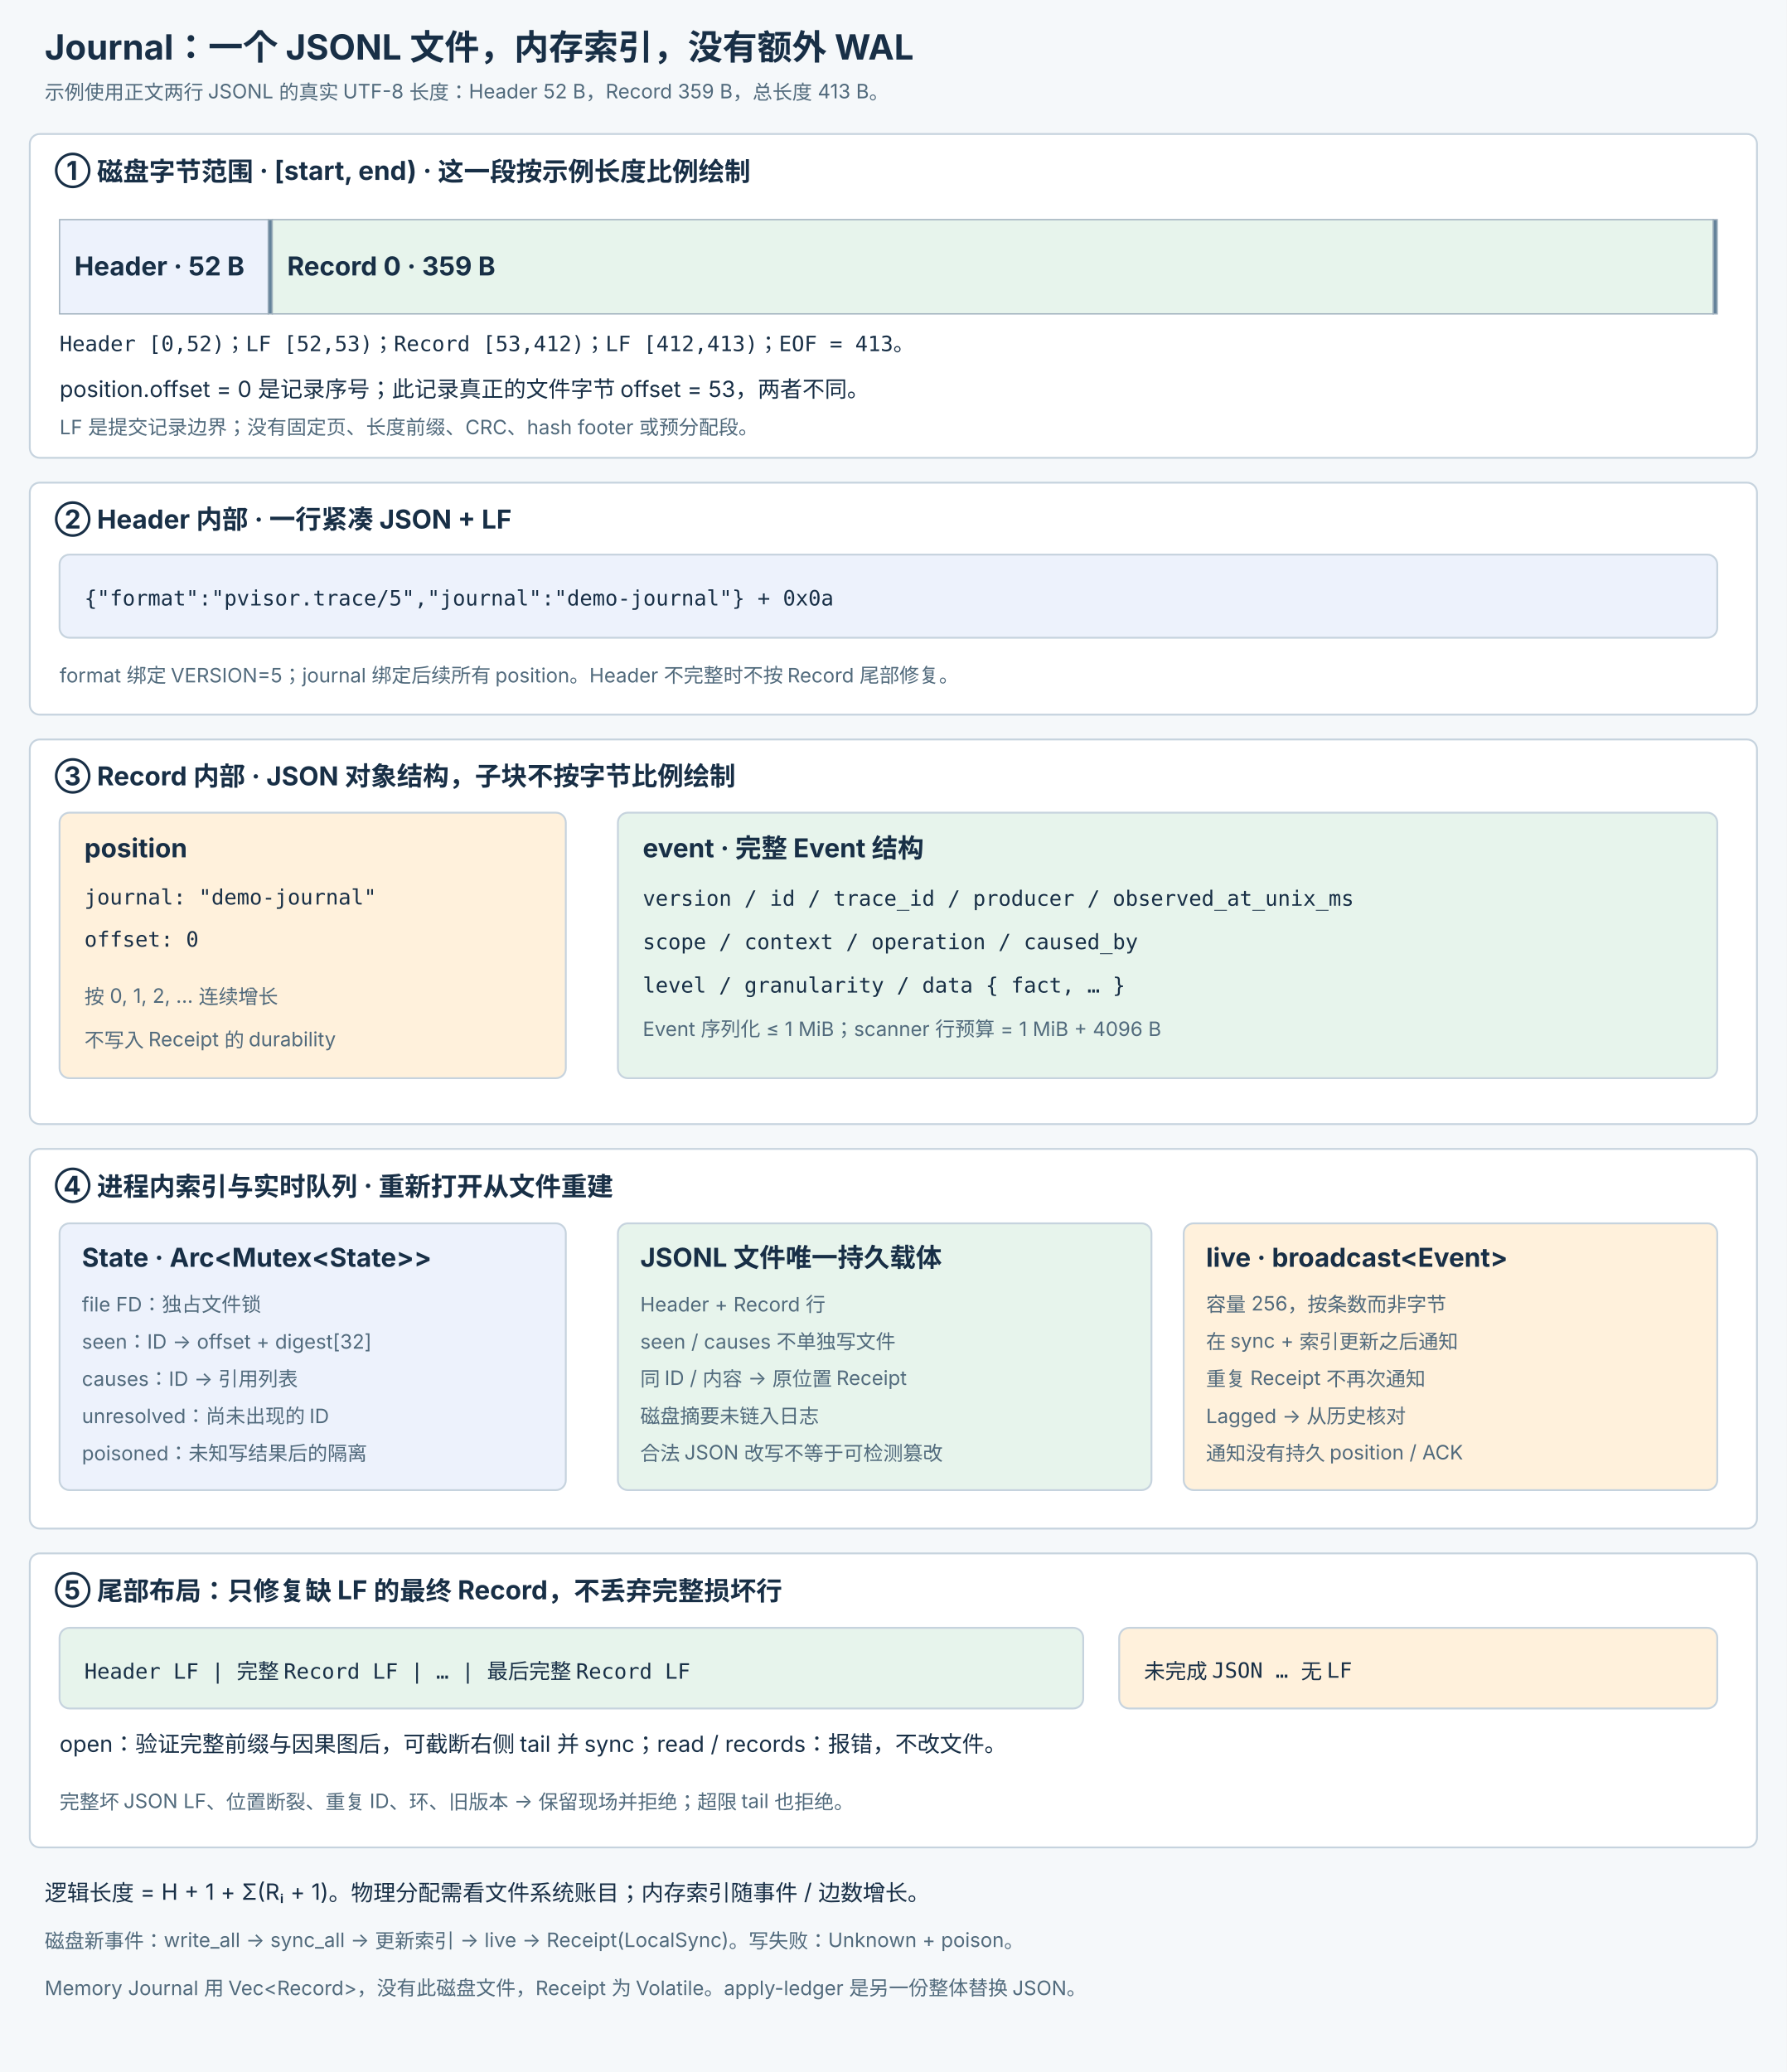
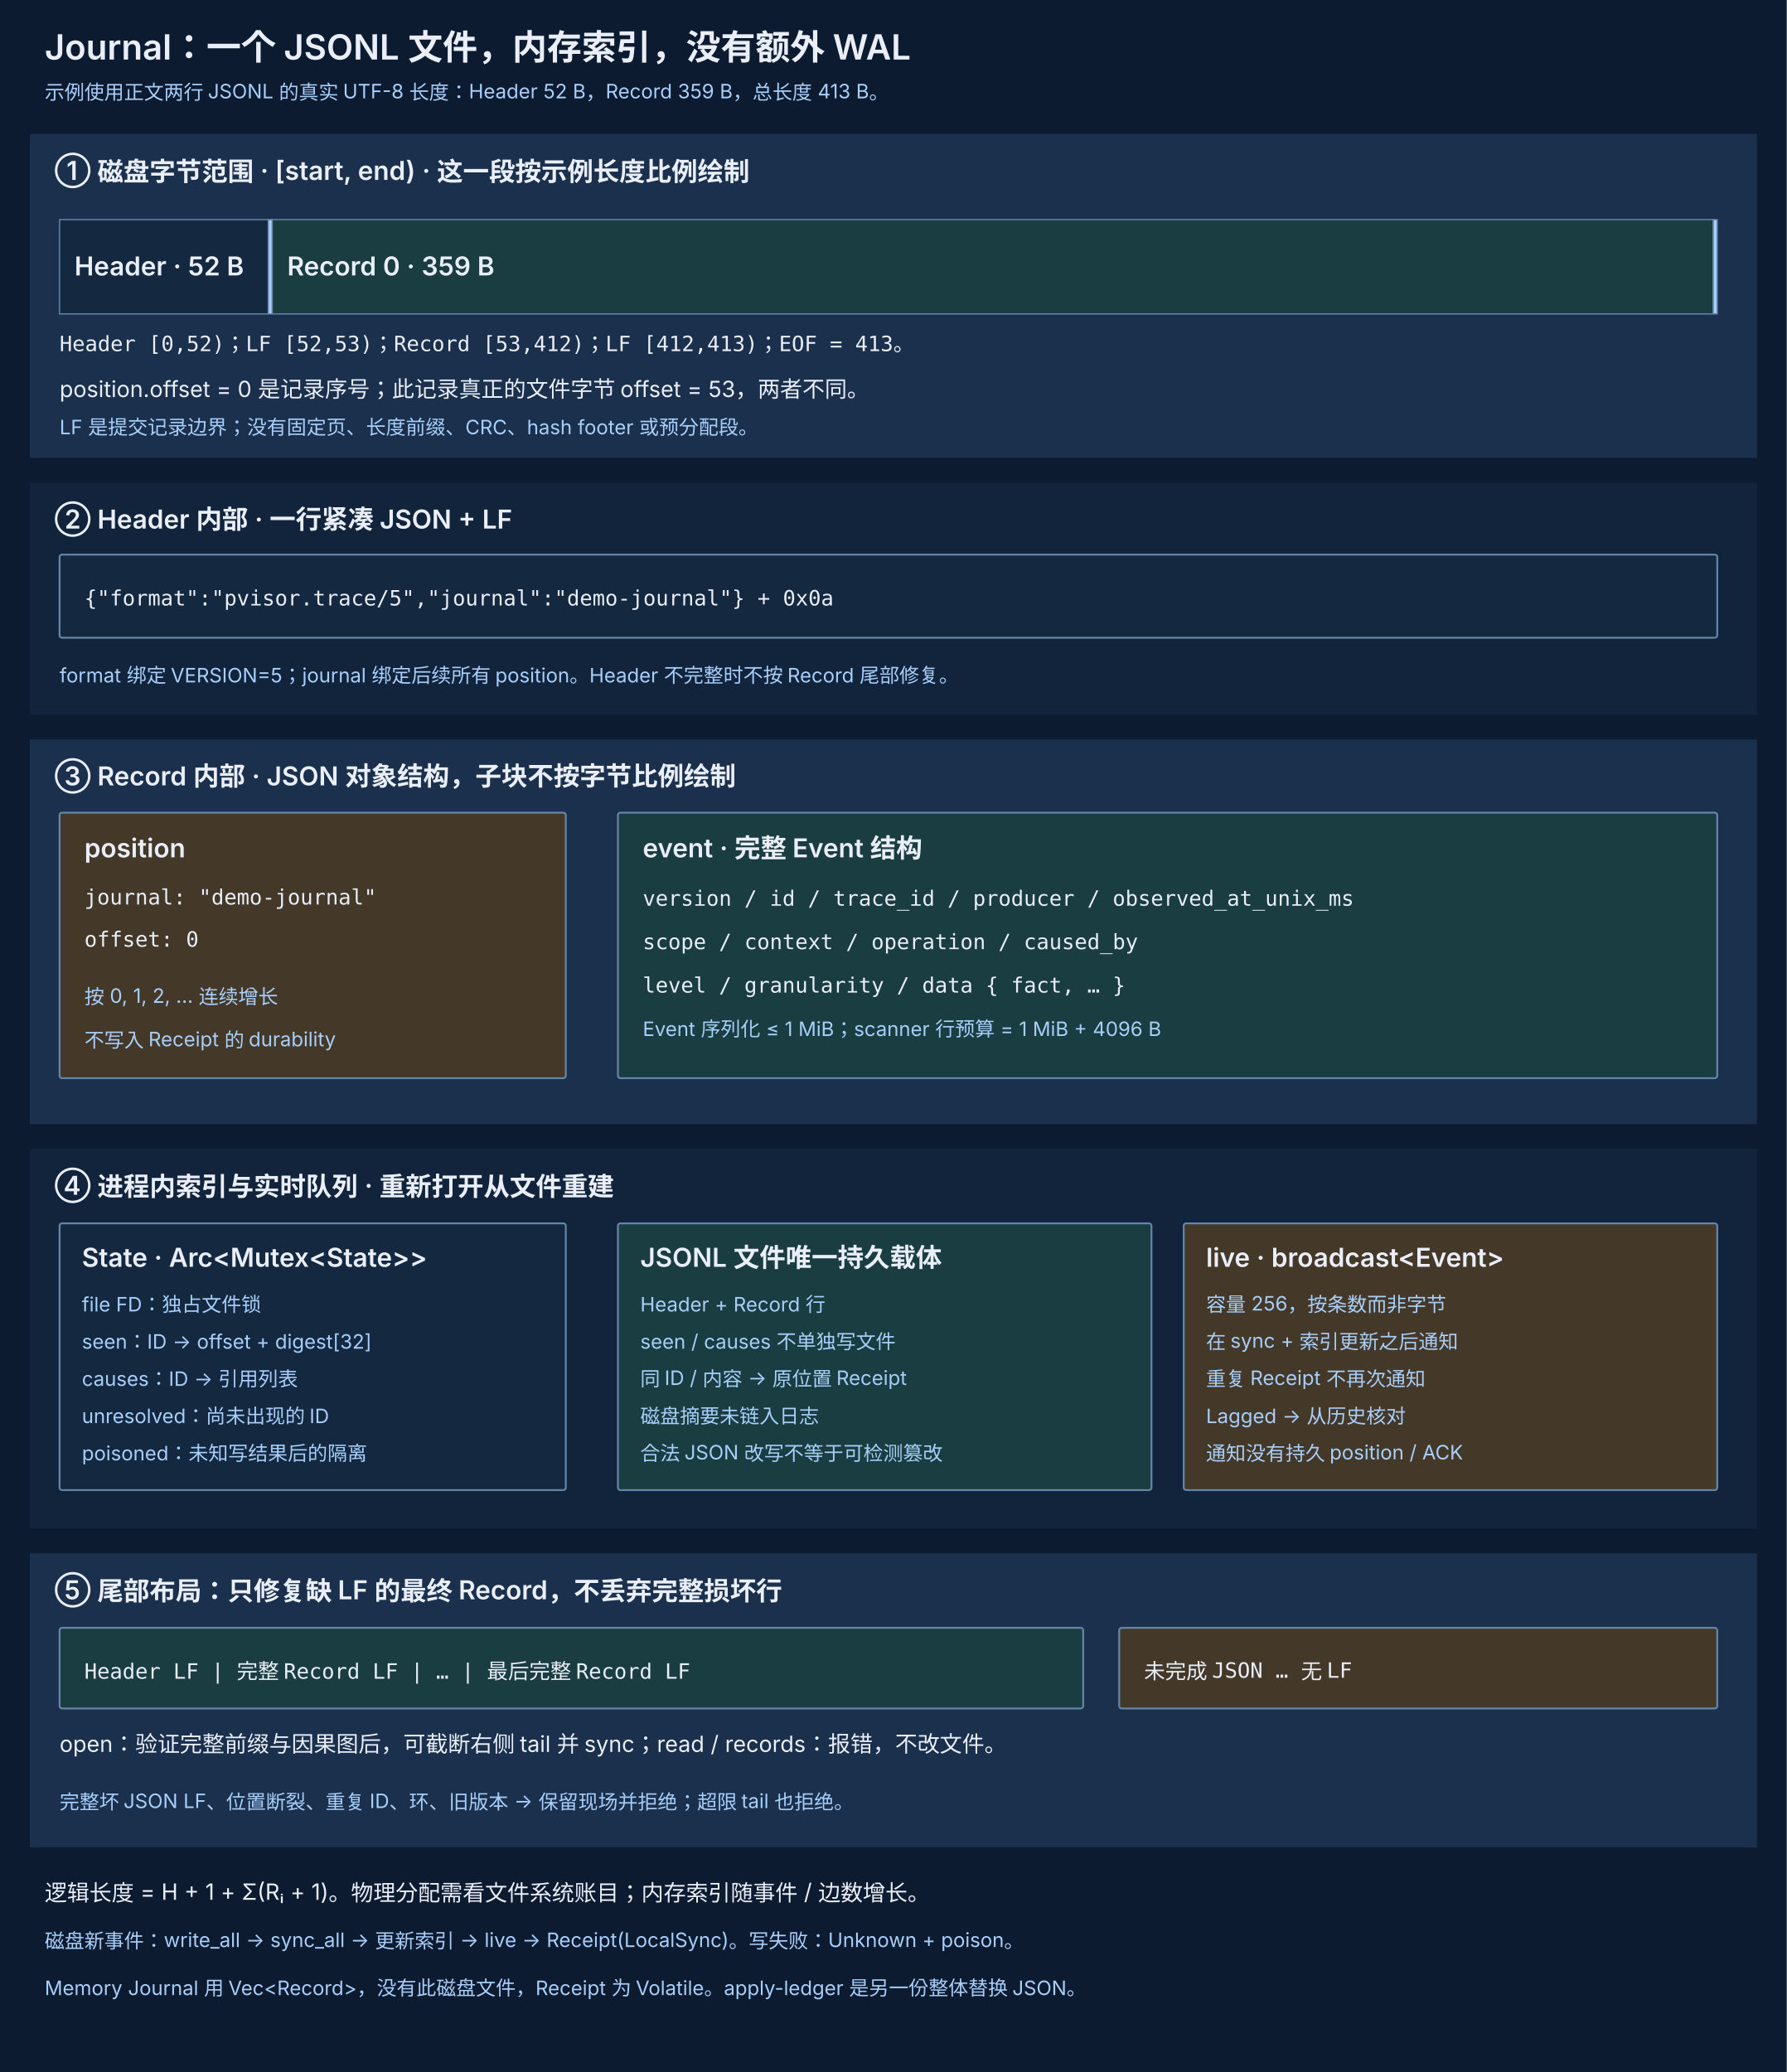
<svg xmlns="http://www.w3.org/2000/svg" width="1440" height="1670" viewBox="0 0 1440 1670" role="img" aria-labelledby="title desc">
  <defs>
-     <style>text{font-family:system-ui,-apple-system,'PingFang SC',sans-serif;fill:#182f46}.h{font-size:28px;font-weight:700}.l{font-size:21px;font-weight:650}.b{font-size:18px}.s{font-size:16px;fill:#516a7c}.m{font-family:ui-monospace,monospace;font-size:17px}</style>
+     <style>text{font-family:system-ui,-apple-system,'PingFang SC',sans-serif;fill:#e9eef8}.h{font-size:28px;font-weight:600}.l{font-size:21px;font-weight:600}.b{font-size:18px}.s{font-size:16px;fill:#a8cefa}.m{font-family:ui-monospace,monospace;font-size:17px}</style>
    <marker id="arrow" markerWidth="8" markerHeight="8" refX="7" refY="4" orient="auto">
-       <path d="M0 0L8 4L0 8" fill="none" stroke="#4b718d" stroke-width="1.4" />
+       <path d="M0 0L8 4L0 8" fill="none" stroke="#a8cefa" stroke-width="1.4" />
    </marker>
  </defs>
-   <rect width="1440" height="1670" fill="#f5f8fa" />
+   <rect width="1440" height="1670" fill="#0d1b30" />
  <text x="36" y="48" class="h">Journal：一个 JSONL 文件，内存索引，没有额外 WAL</text>
  <text x="36" y="80" class="s">示例使用正文两行 JSONL 的真实 UTF-8 长度：Header 52 B，Record 359 B，总长度 413 B。</text>
-   <rect x="24" y="108" width="1392" height="261" rx="8" fill="#fff" stroke="#c6d3de" stroke-width="1.5" />
+   <rect x="24" y="108" width="1392" height="261" fill="#1a304c" />
  <text x="44" y="145" class="l">① 磁盘字节范围 · [start, end) · 这一段按示例长度比例绘制</text>
-   <rect x="48" y="177" width="168.213" height="76" fill="#edf2fc" stroke="#9eafbc" />
+   <rect x="48" y="177" width="168.213" height="76" fill="#142840" stroke="#6485a8" />
  <text x="60" y="222" class="l">Header · 52 B</text>
-   <rect x="216.213" y="177" width="3.235" height="76" fill="#64829a" stroke="#9eafbc" />
-   <rect x="219.448" y="177" width="1161.317" height="76" fill="#e7f4ec" stroke="#9eafbc" />
+   <rect x="216.213" y="177" width="3.235" height="76" fill="#a8cefa" stroke="#6485a8" />
+   <rect x="219.448" y="177" width="1161.317" height="76" fill="#193d40" stroke="#6485a8" />
  <text x="231.448" y="222" class="l">Record 0 · 359 B</text>
-   <rect x="1380.765" y="177" width="3.235" height="76" fill="#64829a" stroke="#9eafbc" />
+   <rect x="1380.765" y="177" width="3.235" height="76" fill="#a8cefa" stroke="#6485a8" />
  <text x="48" y="283" class="m">Header [0,52)；LF [52,53)；Record [53,412)；LF [412,413)；EOF = 413。</text>
  <text x="48" y="320" class="b">position.offset = 0 是记录序号；此记录真正的文件字节 offset = 53，两者不同。</text>
  <text x="48" y="350" class="s">LF 是提交记录边界；没有固定页、长度前缀、CRC、hash footer 或预分配段。</text>
-   <rect x="24" y="389" width="1392" height="187" rx="8" fill="#fff" stroke="#c6d3de" stroke-width="1.5" />
+   <rect x="24" y="389" width="1392" height="187" fill="#12243b" />
  <text x="44" y="426" class="l">② Header 内部 · 一行紧凑 JSON + LF</text>
-   <rect x="48" y="447" width="1336" height="67" rx="8" fill="#edf2fc" stroke="#c6d3de" stroke-width="1.5" />
+   <rect x="48" y="447" width="1336" height="67" rx="2" fill="#142840" stroke="#6485a8" stroke-width="1.5" />
  <text x="68" y="488" class="m">{"format":"pvisor.trace/5","journal":"demo-journal"}  +  0x0a</text>
  <text x="48" y="550" class="s">format 绑定 VERSION=5；journal 绑定后续所有 position。Header 不完整时不按 Record 尾部修复。</text>
-   <rect x="24" y="596" width="1392" height="310" rx="8" fill="#fff" stroke="#c6d3de" stroke-width="1.5" />
+   <rect x="24" y="596" width="1392" height="310" fill="#1a304c" />
  <text x="44" y="633" class="l">③ Record 内部 · JSON 对象结构，子块不按字节比例绘制</text>
-   <rect x="48" y="655" width="408" height="214" rx="8" fill="#fff1dc" stroke="#c6d3de" stroke-width="1.5" />
-   <rect x="498" y="655" width="886" height="214" rx="8" fill="#e7f4ec" stroke="#c6d3de" stroke-width="1.5" />
+   <rect x="48" y="655" width="408" height="214" rx="2" fill="#443929" stroke="#6485a8" stroke-width="1.5" />
+   <rect x="498" y="655" width="886" height="214" rx="2" fill="#193d40" stroke="#6485a8" stroke-width="1.5" />
  <text x="68" y="691" class="l">position</text>
  <text x="68" y="729" class="m">journal: "demo-journal"</text>
  <text x="68" y="763" class="m">offset: 0</text>
  <text x="68" y="809" class="s">按 0, 1, 2, … 连续增长</text>
  <text x="68" y="844" class="s">不写入 Receipt 的 durability</text>
  <text x="518" y="691" class="l">event · 完整 Event 结构</text>
  <text x="518" y="730" class="m">version / id / trace_id / producer / observed_at_unix_ms</text>
  <text x="518" y="765" class="m">scope / context / operation / caused_by</text>
  <text x="518" y="800" class="m">level / granularity / data { fact, … }</text>
  <text x="518" y="835" class="s">Event 序列化 ≤ 1 MiB；scanner 行预算 = 1 MiB + 4096 B</text>
-   <rect x="24" y="926" width="1392" height="306" rx="8" fill="#fff" stroke="#c6d3de" stroke-width="1.5" />
+   <rect x="24" y="926" width="1392" height="306" fill="#12243b" />
  <text x="44" y="963" class="l">④ 进程内索引与实时队列 · 重新打开从文件重建</text>
-   <rect x="48" y="986" width="408" height="215" rx="8" fill="#edf2fc" stroke="#c6d3de" stroke-width="1.5" />
+   <rect x="48" y="986" width="408" height="215" rx="2" fill="#142840" stroke="#6485a8" stroke-width="1.5" />
  <text x="66" y="1021" class="l">State · Arc&lt;Mutex&lt;State&gt;&gt;</text>
  <text x="66" y="1057" class="s">file FD：独占文件锁</text>
  <text x="66" y="1087" class="s">seen：ID → offset + digest[32]</text>
  <text x="66" y="1117" class="s">causes：ID → 引用列表</text>
  <text x="66" y="1147" class="s">unresolved：尚未出现的 ID</text>
  <text x="66" y="1177" class="s">poisoned：未知写结果后的隔离</text>
-   <rect x="498" y="986" width="430" height="215" rx="8" fill="#e7f4ec" stroke="#c6d3de" stroke-width="1.5" />
+   <rect x="498" y="986" width="430" height="215" rx="2" fill="#193d40" stroke="#6485a8" stroke-width="1.5" />
  <text x="516" y="1021" class="l">JSONL 文件唯一持久载体</text>
  <text x="516" y="1057" class="s">Header + Record 行</text>
  <text x="516" y="1087" class="s">seen / causes 不单独写文件</text>
  <text x="516" y="1117" class="s">同 ID / 内容 → 原位置 Receipt</text>
  <text x="516" y="1147" class="s">磁盘摘要未链入日志</text>
  <text x="516" y="1177" class="s">合法 JSON 改写不等于可检测篡改</text>
-   <rect x="954" y="986" width="430" height="215" rx="8" fill="#fff1dc" stroke="#c6d3de" stroke-width="1.5" />
+   <rect x="954" y="986" width="430" height="215" rx="2" fill="#443929" stroke="#6485a8" stroke-width="1.5" />
  <text x="972" y="1021" class="l">live · broadcast&lt;Event&gt;</text>
  <text x="972" y="1057" class="s">容量 256，按条数而非字节</text>
  <text x="972" y="1087" class="s">在 sync + 索引更新之后通知</text>
  <text x="972" y="1117" class="s">重复 Receipt 不再次通知</text>
  <text x="972" y="1147" class="s">Lagged → 从历史核对</text>
  <text x="972" y="1177" class="s">通知没有持久 position / ACK</text>
-   <rect x="24" y="1252" width="1392" height="237" rx="8" fill="#fff" stroke="#c6d3de" stroke-width="1.5" />
+   <rect x="24" y="1252" width="1392" height="237" fill="#1a304c" />
  <text x="44" y="1289" class="l">⑤ 尾部布局：只修复缺 LF 的最终 Record，不丢弃完整损坏行</text>
-   <rect x="48" y="1312" width="825" height="65" rx="8" fill="#e7f4ec" stroke="#c6d3de" stroke-width="1.5" />
-   <rect x="902" y="1312" width="482" height="65" rx="8" fill="#fff1dc" stroke="#c6d3de" stroke-width="1.5" />
+   <rect x="48" y="1312" width="825" height="65" rx="2" fill="#193d40" stroke="#6485a8" stroke-width="1.5" />
+   <rect x="902" y="1312" width="482" height="65" rx="2" fill="#443929" stroke="#6485a8" stroke-width="1.5" />
  <text x="68" y="1353" class="m">Header LF | 完整 Record LF | … | 最后完整 Record LF</text>
  <text x="922" y="1353" class="m">未完成 JSON … 无 LF</text>
  <text x="48" y="1412" class="b">open：验证完整前缀与因果图后，可截断右侧 tail 并 sync；read / records：报错，不改文件。</text>
  <text x="48" y="1458" class="s">完整坏 JSON LF、位置断裂、重复 ID、环、旧版本 → 保留现场并拒绝；超限 tail 也拒绝。</text>
  <text x="36" y="1532" class="b">逻辑长度 = H + 1 + Σ(Rᵢ + 1)。物理分配需看文件系统账目；内存索引随事件 / 边数增长。</text>
  <text x="36" y="1570" class="s">磁盘新事件：write_all → sync_all → 更新索引 → live → Receipt(LocalSync)。写失败：Unknown + poison。</text>
  <text x="36" y="1608" class="s">Memory Journal 用 Vec&lt;Record&gt;，没有此磁盘文件，Receipt 为 Volatile。apply-ledger 是另一份整体替换 JSON。</text>
</svg>
